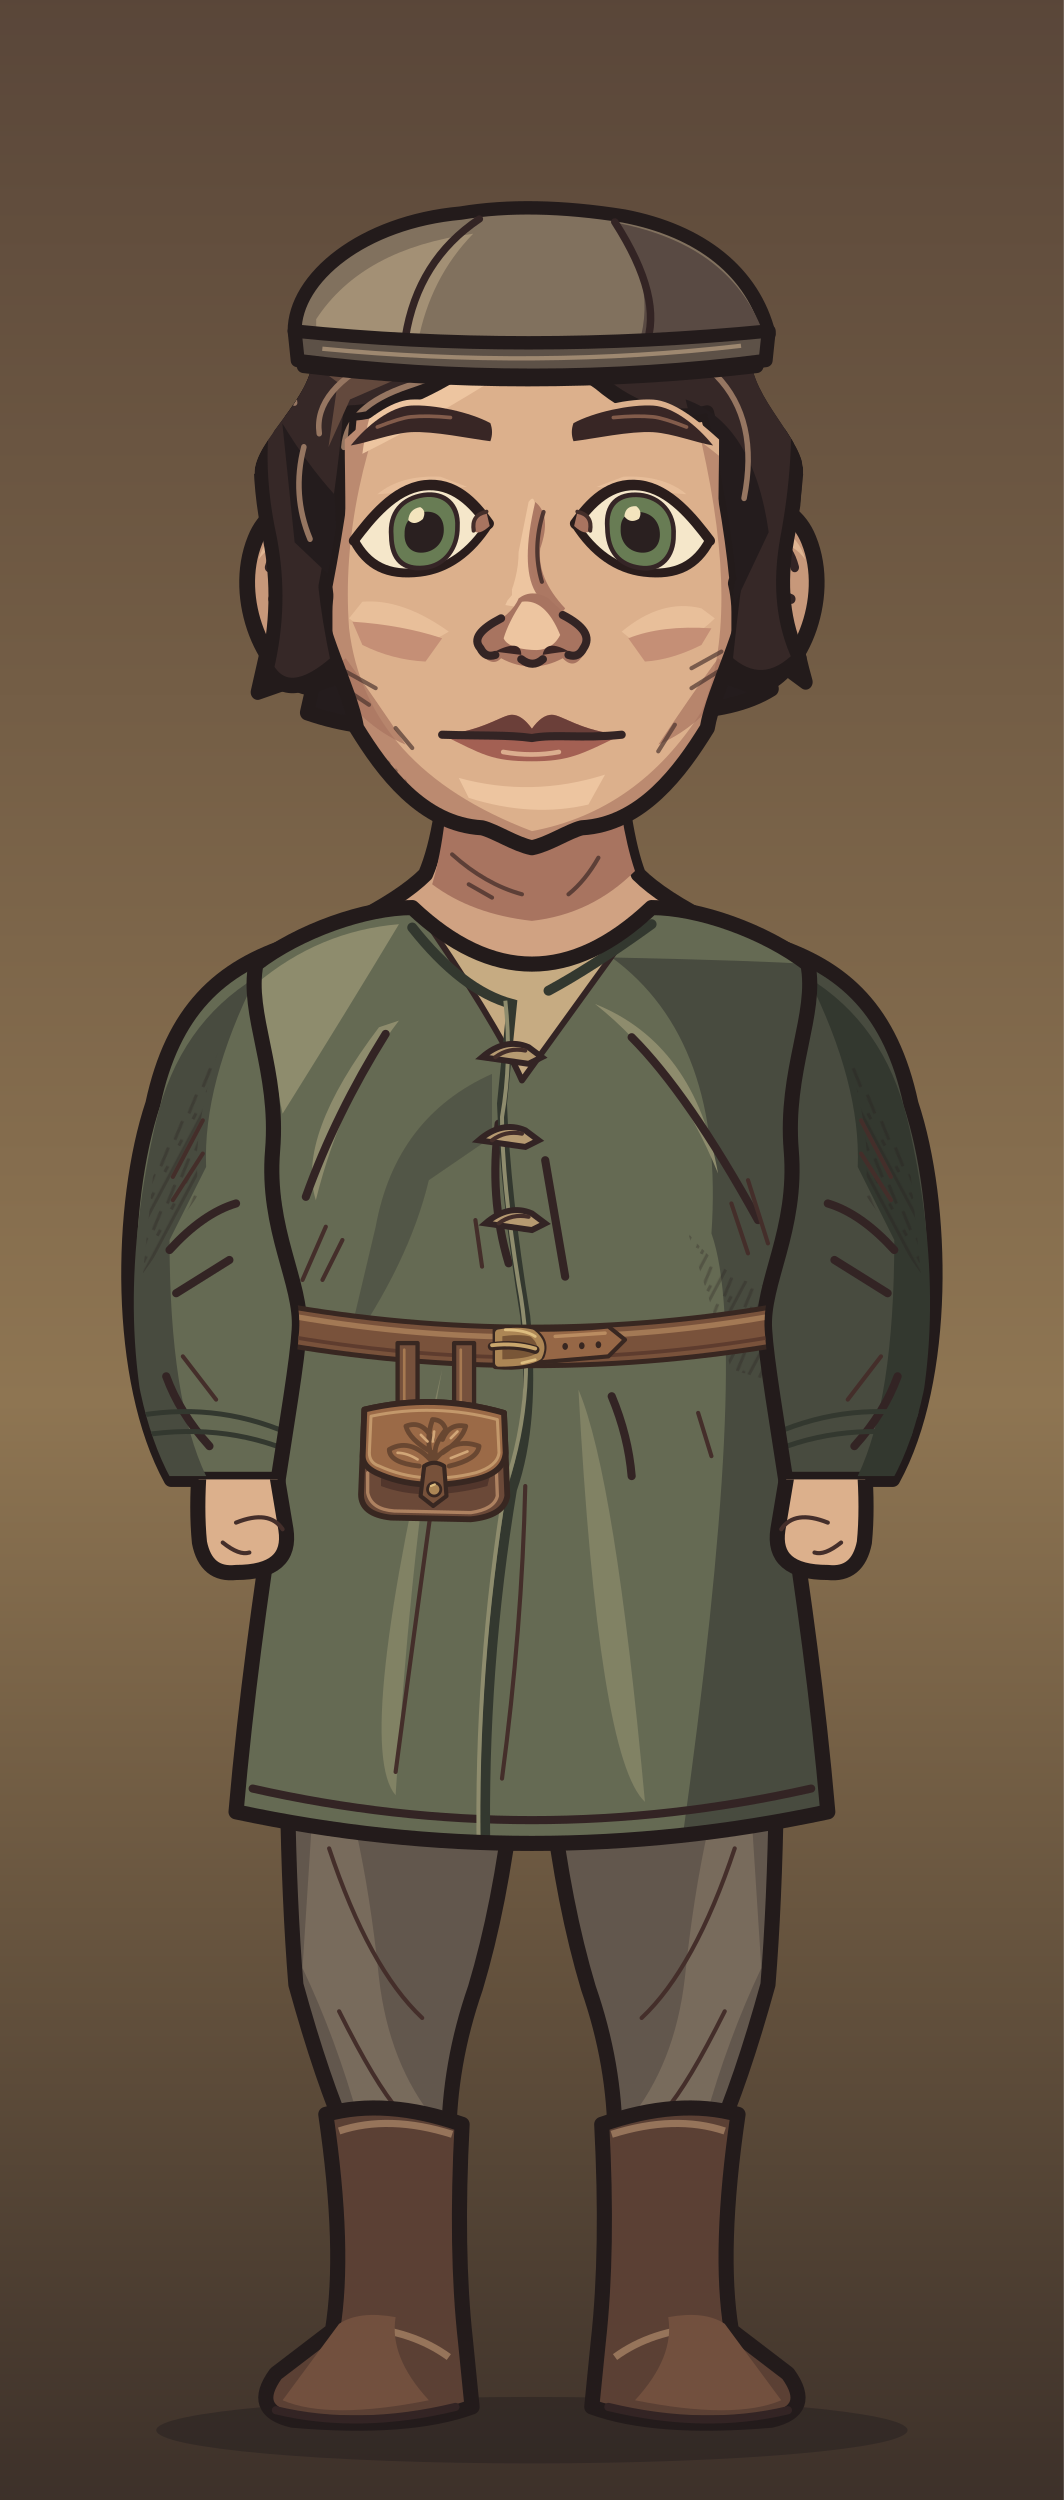
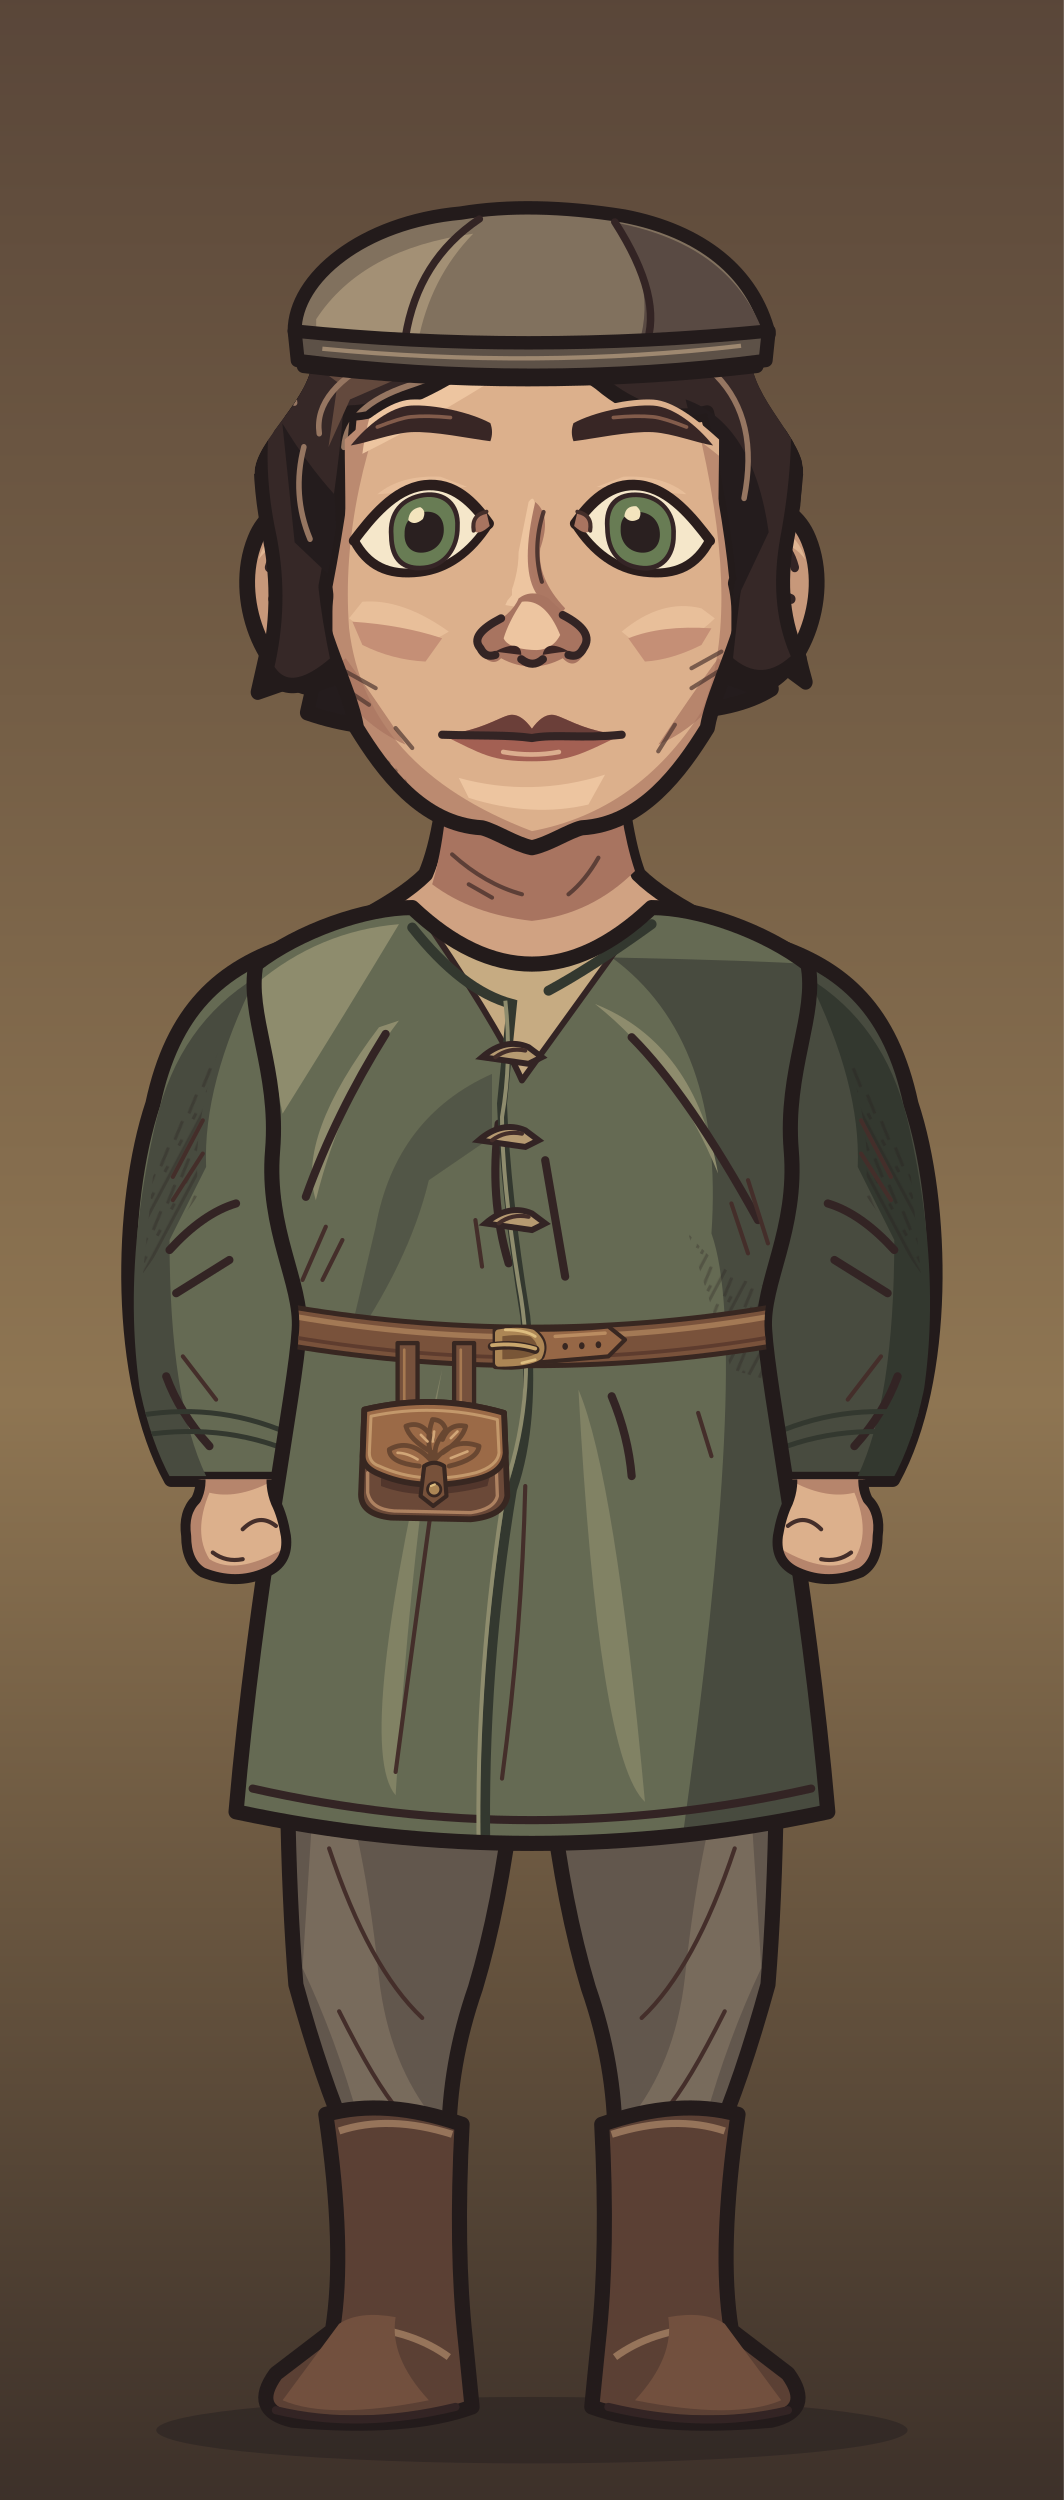
<svg xmlns="http://www.w3.org/2000/svg" xmlns:xlink="http://www.w3.org/1999/xlink" aria-labelledby="title" width="320" height="752" viewBox="0 0 320 752" role="img" data-belt="leather">
  <defs>
    <style>
      .edge {stroke:#231b1b;stroke-width:4.55;stroke-linecap:round;stroke-linejoin:round}
      .seam {fill:none;stroke:#332424;stroke-width:2.45;stroke-linecap:round;stroke-linejoin:round}
      .etch {fill:none;stroke:#442e2a;stroke-width:1.25;stroke-linecap:round}
      .hair-line {fill:none;stroke:#967661;stroke-width:1.45;stroke-linecap:round}
      .white {fill:#f5e7ca;stroke:#2a1d1c;stroke-width:2.65;stroke-linejoin:round}
      .label {fill:#efdfc1;font:600 20px Georgia,serif}
      .muted {fill:#b8aa96;font:13px 'Segoe UI',sans-serif}
      .section {fill:#dcbb8e;font:600 14px 'Segoe UI',sans-serif}
    </style>
    <linearGradient id="umber" x2="0" y2="1" gradientUnits="objectBoundingBox">
      <stop stop-color="#594639" />
      <stop offset=".56" stop-color="#8e7552" />
      <stop offset="1" stop-color="#3c3029" />
    </linearGradient>
    <linearGradient id="ash" x2="0" y2="1" gradientUnits="objectBoundingBox">
      <stop stop-color="#3b423d" />
      <stop offset=".56" stop-color="#7a7d67" />
      <stop offset="1" stop-color="#242b28" />
    </linearGradient>
    <linearGradient id="rose" x2="0" y2="1" gradientUnits="objectBoundingBox">
      <stop stop-color="#51404a" />
      <stop offset=".56" stop-color="#8a6972" />
      <stop offset="1" stop-color="#372c33" />
    </linearGradient>
    <pattern id="paper-grain" width="63" height="57" patternUnits="userSpaceOnUse">
      <path d="M1 16l2-1m21-4 5-2m16 7 6-1M12 32l3-1m16 11 4-1m20-14 4 1M4 51l5-1m41 0 9-2" fill="none" stroke="#231a1b" stroke-width=".85" opacity=".19" />
      <path d="M4 5l9-1m29 2 2-1M1 40l4-1m12 9 1-1m21-23 4-1m9 12 5-2" fill="none" stroke="#f0dbb5" stroke-width=".85" opacity=".23" />
      <path d="M16 19h.6m13-3h.7m28 6h.7m-39 15h.6m23 4h.6m-12 11h.7m29-39h.7" fill="none" stroke="#21191a" stroke-width="1.2" opacity=".28" stroke-linecap="round" />
    </pattern>
    <pattern id="ink-lines" width="7" height="9" patternUnits="userSpaceOnUse" patternTransform="rotate(28)">
      <path d="M1 -2V10m2.8-8 .6 6m1.9-1v5" stroke="#271d1d" stroke-width=".95" fill="none" opacity=".65" />
    </pattern>
    <radialGradient id="vignette" cx=".5" cy=".39" r=".72">
      <stop offset=".47" stop-color="#20191c" stop-opacity="0" />
      <stop offset="1" stop-color="#20191c" stop-opacity=".48" />
    </radialGradient>
    <g id="firs" fill="currentColor">
      <path d="M10 439Q15 379 12 300L9 220 15 146 15 54 19 80 21 147 28 230 25 326 29 439Z" />
      <path d="M17 169Q27 174 45 174L57 169 49 179 27 187 17 185                M18 194Q29 196 52 192L63 183 56 194 26 205 16 207                M15 225Q46 230 67 218L77 206 71 223 42 238 18 241                M17 252Q48 255 78 245L91 230 84 249 52 266 20 269                M14 282Q40 281 71 278L88 261 84 281 57 291 19 298                M19 312Q43 316 69 310L88 299 84 310 58 322 22 325" />
      <path d="M6 312 0 315V284L11 285M0 266 13 270V250L0 249M0 220 15 221 15 206 0 202                M0 180 16 181V167L0 165M0 141 15 150V138L0 133M0 112 17 127V118L0 104" />
      <path d="M64 440Q55 380 58 324L59 258 63 217 68 222 65 266 68 328 76 440Z                M63 291Q78 294 89 282L100 267 96 283 81 301 62 307                M63 323Q80 323 106 304L98 321 68 339                M63 316Q44 306 37 293L41 307 64 329Z" />
    </g>
    <g id="brambles" fill="none" stroke="currentColor" stroke-linecap="round" stroke-linejoin="round">
      <path stroke-width="3.8" d="M9 440Q13 401 21 380T26 333m-8 57Q39 375 43 352m-28 46Q6 377 0 376M41 440Q41 402 63 385m-20 44q26-6 39-30" />
      <path stroke-width="2" d="M23 364l14-13m-12 4-7-15m20 29 17-4m-15-1 1-11m13 49 2-17m2 14 18-5m-34 32q-12-10-17-10" />
    </g>
    <g id="night-scratches" fill="none" stroke="currentColor" stroke-width="1.2" stroke-linecap="round">
      <path d="M16 113q32-11 54-8m-30 9 16-3m184-40q19-4 44 1m-11 7 19 4                M24 335q33-3 68-16m-44 16 26-4m164-9q31 5 60-3m-39 8 38-3                M27 391q22-6 52-5m168 14q28-8 57-8m-40 11 24-4                M55 178l18-6m177 36 17 3m-12-4 17-1" />
    </g>
    <g id="shirt-setting">
      <rect width="320" height="440" fill="url(#umber)" />
      <path d="M50 217q24 8 64 1l-15 7-56 6m176-90q39-13 70-5l-26 4 28 2-64 6" fill="#856c54" opacity=".5" />
      <use xlink:href="#firs" style="color:#342827" opacity=".52" transform="translate(-26 8)" />
      <use xlink:href="#firs" style="color:#413128" opacity=".58" transform="translate(340 101) scale(-1 .81)" />
      <use xlink:href="#night-scratches" style="color:#dfbb87" opacity=".28" />
      <use xlink:href="#brambles" style="color:#291f22" opacity=".71" />
      <rect width="320" height="440" fill="url(#vignette)" />
      <rect width="320" height="440" fill="url(#paper-grain)" />
    </g>
    <g id="armor-setting">
      <rect width="320" height="440" fill="url(#ash)" />
      <path d="M42 173q49-4 68 3l-43 6 25 3-49 4m151 35q47 10 104-6l-26 14-62 8Z" fill="#707764" opacity=".48" />
      <use xlink:href="#firs" style="color:#27312c" opacity=".64" transform="translate(-36 30)" />
      <use xlink:href="#firs" style="color:#303833" opacity=".75" transform="translate(324 45) scale(-.86 1.03)" />
      <use xlink:href="#brambles" style="color:#252a27" opacity=".62" transform="translate(319 10) scale(-1 1)" />
      <use xlink:href="#night-scratches" style="color:#d8d8a9" opacity=".28" transform="translate(-2 21)" />
      <rect width="320" height="440" fill="url(#vignette)" />
      <rect width="320" height="440" fill="url(#paper-grain)" />
    </g>
    <g id="woman-setting">
      <rect width="320" height="440" fill="url(#rose)" />
      <path d="M44 235q40-4 76-1l-20 6-36 2 19 3-44 5m183-50q35 3 60-3l-24 9-31 2" fill="#775d65" opacity=".6" />
      <use xlink:href="#firs" style="color:#3b2b34" opacity=".58" transform="translate(-20 84) scale(.86 .91)" />
      <use xlink:href="#firs" style="color:#3d2e39" opacity=".68" transform="translate(327 54) scale(-.85 .98)" />
      <path d="M300 440q-2-82-6-173l-9-103 7-35 12 42 9 98 7 171Z                M294 195q-10-18-25-24l-15-1 13-4 11 2 18 15                M285 162q-13-22-34-27l-7 4 7-11 17 4 20 17                M303 242q-18-23-36-27l-13 3 15-9 11 2 21 15" fill="#3a2b33" opacity=".64" />
      <use xlink:href="#brambles" style="color:#2d2229" opacity=".8" transform="translate(12 6)" />
      <use xlink:href="#night-scratches" style="color:#e1b8a8" opacity=".28" transform="translate(0 7)" />
      <rect width="320" height="440" fill="url(#vignette)" />
      <rect width="320" height="440" fill="url(#paper-grain)" />
    </g>
    <pattern id="mail-rings" width="14" height="13" patternUnits="userSpaceOnUse" patternTransform="rotate(-7)">
      <path d="M-1 2q3-3 6 0 1 3-2 5Q0 8-1 5M6 2q3-3 6 0 1 3-2 5Q7 8 6 5M3 8q3-3 6 0 1 3-2 5-3 1-4-2M10 8q3-3 6 0" fill="none" stroke="#2d2c28" stroke-width="1.6" stroke-linecap="round" />
      <path d="M-.5 4q1.5-2 3-1m5 1q1.4-2 3-1M4 10q1.5-2 3-1m4 1q1.4-2 3-1" fill="none" stroke="#9a9b87" stroke-width="1.12" opacity=".78" stroke-linecap="round" />
    </pattern>
    <pattern id="armor-plates" width="47" height="24" patternUnits="userSpaceOnUse" patternTransform="translate(4 4) rotate(2)">
      <path d="M1 0l21 .7 1 18-3 3-17-1-1-4Zm24 1 19-1 2 15-3 7-19-2Z" fill="#85867a" stroke="#352e2a" stroke-width="1.75" stroke-linejoin="round" />
      <path d="M2 2l18 .2-.2 4L5 7 4 17Zm24 0 16-1 1 4-14 2-3 10Z" fill="#a9a58d" />
      <path d="M19 4l4 14-3 3-16-1 13-4Zm22 2 4 10-2 5-17-1 13-4Z" fill="#62655f" />
      <path d="M7 7l1-.5m6 12 3-2m16-7 5-1m-7 5 4-2" fill="none" stroke="#d0c0a0" stroke-width=".9" opacity=".76" />
      <path d="M6 12q2-2 2.7 1-1 2.2-2.7.5Zm12 1q1.8-2 2.4.6-1 2.6-2.5.8Zm11 1q1-2.2 2.8-1-.2 2.9-2.8 2.1Zm12-2q2.2-1.4 2.3.8-1 2.3-2.3.5Z" fill="#3c342d" />
    </pattern>
    <clipPath id="portrait-frame">
      <rect width="320" height="752" />
    </clipPath>
    <clipPath id="headgear-hair-back-reveal">
      <path d="M94.221 106.5H225.779C225.779 120.18 242.339 132.42 241.597 142.5H320V440H0V142.5H76.554C76.221 132.42 94.221 120.18 94.221 106.5Z" />
    </clipPath>
    <clipPath id="wardrobe-torso-mask">
      <path d="M124 273 C110 273 90 280 77 290 C74 305 84 322 82 346 C80 370 91 386 90 400 C89 418 77 476 71 545 Q160 564 249 545 C243 476 231 418 230 400 C229 386 240 370 238 346 C236 322 246 305 243 290 C230 280 210 273 196 273 Q160 307 124 273Z" />
    </clipPath>
    <clipPath id="wardrobe-sleeve-mask">
      <path d="M88 284C66 291 52 304 46 332C36 362 35 415 51.5 445H90.5Q111 406 106 336Z" />
    </clipPath>
    <clipPath id="face-shape-clip">
      <path d="M 160 73 C 191 73 219 90 223 128 C 224 143 225 164 225 177 C 225 189 214.75 207 212.75 219 C 204.75 232 193 248 175 249 C 171 250 165 254 160 255 C 155 254 149 250 145 249 C 127 248 115.25 232 107.25 219 C 105.25 207 95 189 95 177 C 95 164 96 143 97 128 C 101 90 129 73 160 73 Z" />
    </clipPath>
    <clipPath id="face-features-eye-left">
      <path d="M-21 0 C-16 -6 -9 -14 0 -14 C9 -14 15 -7 19.5 0 C14 8 7 12 -1 12 C-11 12 -17 8 -21 0Z" />
    </clipPath>
    <clipPath id="face-features-eye-right">
      <path d="M-21 0 C-16 -6 -9 -14 0 -14 C9 -14 15 -7 19.5 0 C14 8 7 12 -1 12 C-11 12 -17 8 -21 0Z" />
    </clipPath>
    <clipPath id="face-features-nose-bridge">
      <path d="M154 144H167V179L172 185V187H149V185L154 179Z" />
    </clipPath>
    <clipPath id="headgear-hair-front-reveal">
      <path d="M94.221 106.5H225.779C225.779 120.18 242.339 132.42 241.597 142.5H320V440H0V142.5H76.554C76.221 132.42 94.221 120.18 94.221 106.5Z" />
    </clipPath>
    <mask id="hair-face-opening" maskUnits="userSpaceOnUse" x="0" y="0" width="320" height="440">
      <rect fill="white" x="0" y="0" width="320" height="440" />
      <g clip-path="url(#face-shape-clip)">
        <path d="M103.7 132.2C110.5 125.98 117.5 120.6 123.5 120.2C130.5 119.8 141.5 122.2 149 125.48Q160 133.48 171 125.48C178.5 122.2 189.5 119.8 196.5 120.2C202.5 120.6 209.5 125.98 216.3 132.2C216.3 141.2 216.1 143 216.1 160C216.1 169 220 175 220 184V300H100V184C100 175 103.9 169 103.9 160C103.9 143 103.7 141.2 103.7 132.2Z" fill="black" />
      </g>
    </mask>
    <clipPath id="hair-crown-clip">
      <path d="M97 198q-16 13-23 2 5-19 1-38-7-29 2-52 9-36 38-49 25-14 48-9 28-6 54 12 28 18 29 53 2 21-3 45-4 20 4 35-12 11-24 1Q226 172 226.5 174Q224 151 217 125Q199 129 182 116Q166 106 155 98Q142 112 118 121Q108 125 101 125Q99 148 93 176Q94 185 97 198Z" />
    </clipPath>
    <clipPath id="full-costume-hands-clip">
      <rect x="0" y="445" width="320" height="307" />
    </clipPath>
  </defs>
  <g data-part="full-costume">
    <rect width="320" height="752" fill="url(#umber)" />
    <ellipse cx="160" cy="731" rx="113" ry="10" fill="#261f20" opacity=".5" />
    <g>
      <path d="M87 469 L158 469 Q158 548 143 598 Q135 621 135 644 H105 Q97 626 89 597 Q85 548 87 469Z" fill="#62574d" class="edge" />
      <path d="M96 514 Q109 546 114 595 Q117 621 131 638 H108Q101 613 91 592Z" fill="#8c7c69" opacity=".53" />
      <path d="M99 556Q111 592 127 607 M102 605Q113 627 120 635" class="etch" />
      <g transform="translate(0 0)">
        <path d="M98 636Q116 631 139 639Q137 677 140 704L142 724Q123 731 88 728Q75 725 83 714L100 701Q104 677 98 636Z" fill="#5b4034" class="edge" />
        <path d="M102 641Q117 636 136 642M108 700Q124 701 135 709 M100 705Q104 710 117 715" fill="none" stroke="#96745a" stroke-width="2.15" />
        <path d="M102 699Q108 695 119 697Q117 709 129 722Q99 728 85 722Z" fill="#72503e" />
        <path d="M83 725Q108 731 137 724" class="seam" />
      </g>
    </g>
    <g transform="translate(320 0) scale(-1 1)">
      <path d="M87 469 L158 469 Q158 548 143 598 Q135 621 135 644 H105 Q97 626 89 597 Q85 548 87 469Z" fill="#62574d" class="edge" />
      <path d="M96 514 Q109 546 114 595 Q117 621 131 638 H108Q101 613 91 592Z" fill="#8c7c69" opacity=".53" />
      <path d="M99 556Q111 592 127 607 M102 605Q113 627 120 635" class="etch" />
      <g transform="translate(0 0)">
        <path d="M98 636Q116 631 139 639Q137 677 140 704L142 724Q123 731 88 728Q75 725 83 714L100 701Q104 677 98 636Z" fill="#5b4034" class="edge" />
        <path d="M102 641Q117 636 136 642M108 700Q124 701 135 709 M100 705Q104 710 117 715" fill="none" stroke="#96745a" stroke-width="2.15" />
        <path d="M102 699Q108 695 119 697Q117 709 129 722Q99 728 85 722Z" fill="#72503e" />
        <path d="M83 725Q108 731 137 724" class="seam" />
      </g>
    </g>
  </g>
  <g clip-path="url(#portrait-frame)">
    <g id="hair-back">
      <g clip-path="url(#headgear-hair-back-reveal)">
        <g transform="matrix(0.926 0 0 1.024 11.765 -3.765)">
          <path d="M104 96q-25 16-27 45-7 21 0 42l-6 24 19-6-3 12q35 11 69-6 59 12 82-1l-4-12 15 10q-9-29-4-52 4-39-23-58Z" fill="#241c1d" class="edge" />
        </g>
      </g>
    </g>
    <g data-part="neck">
      <g id="face-shape-neck">
        <path d="M 135 219 Q 134 249 128 263 Q 121 270 105 278 L 122 301 198 301 215 278 Q 199 270 192 263 Q 187 250 185 219 Z" fill="#d0a282" class="edge" />
        <path d="M 135 224 185 224 Q 186 247 191 262 Q 178 275 160 277 Q 142 275 130 266 Q 135 249 135 224 Z" fill="#a87460" />
        <path d="M 136 257 q 10 9 21 12 m -16 -3 7 4 m 32 -12 q -4 7 -9 11" class="etch" opacity=".75" />
      </g>
    </g>
    <g id="wardrobe-outfit-nw_nov_svita" data-outfit="nw_nov_svita">
      <path d="M88 284C66 291 52 304 46 332C36 362 35 415 51.5 445H90.5Q111 406 106 336Z" fill="#656a53" class="edge" data-part="sleeve-outline" data-side="left" />
      <g data-part="sleeve-left" clip-path="url(#wardrobe-sleeve-mask)">
        <path d="M47 337 Q54 308 77 294 Q61 326 62 351 L51 373 Q51 421 62 444 H48 Q33 397 47 337Z" fill="#484b3f" />
        <path d="M46 354 Q57 326 66 315 Q57 342 60 359 L43 383Z" fill="url(#ink-lines)" opacity=".44" />
        <path d="M51 376 q10 -11 20 -14 m-18 27 16 -10 M50 414 q4 11 13 21" class="seam" />
        <path d="M52 354 l9 -17 m-9 24 9 -14 m-6 61 10 13" class="etch" />
        <path d="M36 427 Q61 421 84 430 M36 433 Q63 427 86 436" fill="none" stroke="#33382f" stroke-width="1.5" />
      </g>
      <g transform="translate(320 0) scale(-1 1)">
        <path d="M88 284C66 291 52 304 46 332C36 362 35 415 51.5 445H90.5Q111 406 106 336Z" fill="#484b3f" class="edge" data-part="sleeve-outline" data-side="right" />
        <g data-part="sleeve-right" clip-path="url(#wardrobe-sleeve-mask)">
          <path d="M47 337 Q54 308 77 294 Q61 326 62 351 L51 373 Q51 421 62 444 H48 Q33 397 47 337Z" fill="#33382f" />
          <path d="M46 354 Q57 326 66 315 Q57 342 60 359 L43 383Z" fill="url(#ink-lines)" opacity=".44" />
          <path d="M51 376 q10 -11 20 -14 m-18 27 16 -10 M50 414 q4 11 13 21" class="seam" />
          <path d="M52 354 l9 -17 m-9 24 9 -14 m-6 61 10 13" class="etch" />
          <path d="M36 427 Q61 421 84 430 M36 433 Q63 427 86 436" fill="none" stroke="#33382f" stroke-width="1.5" />
        </g>
      </g>
      <path d="M124 273 C110 273 90 280 77 290 C74 305 84 322 82 346 C80 370 91 386 90 400 C89 418 77 476 71 545 Q160 564 249 545 C243 476 231 418 230 400 C229 386 240 370 238 346 C236 322 246 305 243 290 C230 280 210 273 196 273 Q160 307 124 273Z" fill="#656a53" />
      <g data-part="torso" clip-path="url(#wardrobe-torso-mask)">
        <path d="M77 296 Q96 280 120 278 Q105 303 85 335Z" fill="#8e8c6d" />
        <path d="M184 288 Q230 289 243 290 L254 555 H205 Q226 405 214 371 Q218 313 184 288Z" fill="#484b3f" />
        <path d="M78 344 Q88 359 84 381 L69 402 L61 359Z" fill="#484b3f" />
        <path d="M207 371 Q223 390 235 386 L234 416 L220 412Z" fill="url(#ink-lines)" opacity=".42" />
        <path d="M120 307 Q103 329 95 361 Q89 342 114 309Z M179 302 Q209 314 216 353 Q203 321 179 302Z" fill="#8e8c6d" />
        <path d="M133 412Q124 460 119 540Q106 525 133 412Z M174 418Q185 444 194 542Q180 529 174 418Z" fill="#8e8c6d" opacity=".68" />
        <path d="M134 423Q126 480 119 533 M158 447Q157 490 151 535" class="etch" />
        <path d="M76 538Q160 557 244 538" class="seam" />
        <path d="M116 311 Q101 335 92 360 M190 312 Q207 329 228 367 M150 338 q-3 22 3 42 m11 -31 6 35 M184 420q5 12 6 24" class="seam" />
        <path d="M98 369 l-7 16 m12 -12 -6 12 M225 355 l6 19 m-11 -12 5 15 M143 367 l2 14 m65 44 4 13" class="etch" />
        <path d="M124 271 Q160 295 196 271 L157 325 Q149 307 124 271 Z" fill="#c6ab82" stroke="#332424" stroke-width="1.8" stroke-linejoin="round" />
        <path d="M124 279 Q139 298 154 302 L151 332 Q152 359 158 396 Q161 428 154 448 Q145 502 146 557 M196 278 Q178 291 165 298" fill="none" stroke="#33382f" stroke-width="3" stroke-linecap="round" />
        <path d="M152 301 Q154 319 151 336 Q151 355 156 386 Q162 418 152 447 Q143 502 144 557" fill="none" stroke="#8e8c6d" stroke-width="1.2" />
        <path d="M148 323 Q119 336 113 369 L104 407 Q123 380 129 355 L148 342 Z" fill="#484b3f" opacity=".63" />
        <path d="M145 318 q7 -6 14 -3 l4 3 -4 2z" fill="#b69a71" stroke="#332424" stroke-width="1.8" />
        <path d="M149 318 q4 -3 9 -2" class="etch" />
        <path d="M144 343 q7 -6 14 -3 l4 3 -4 2z" fill="#b69a71" stroke="#332424" stroke-width="1.8" />
        <path d="M148 343 q4 -3 9 -2" class="etch" />
        <path d="M146 368 q7 -6 14 -3 l4 3 -4 2z" fill="#b69a71" stroke="#332424" stroke-width="1.8" />
        <path d="M150 368 q4 -3 9 -2" class="etch" />
      </g>
      <path d="M124 273 C110 273 90 280 77 290 C74 305 84 322 82 346 C80 370 91 386 90 400 C89 418 77 476 71 545 Q160 564 249 545 C243 476 231 418 230 400 C229 386 240 370 238 346 C236 322 246 305 243 290 C230 280 210 273 196 273 Q160 307 124 273Z" fill="none" class="edge" />
    </g>
    <g id="face-shape">
      <g id="face-shape-ears">
        <g transform="translate(105 179) scale(-1.046 1.19)">
          <path d="M -4 -15 C 7 -26 22 -25 27 -14 C 34 1 24 21 12 23 L -4 18 Z" fill="#c7987a" class="edge" />
          <path d="M 7 -15 C 16 -20 24 -16 26 -9 C 22 -14 16 -14 13 -11 L 10 -1 Z" fill="#edc5a0" opacity=".66" />
          <path d="M 23 -7 Q 20 -17 10 -11 L 7 2 M 22 1 Q 15 -2 11 6" class="seam" />
        </g>
        <g transform="translate(215 179) scale(1.046 1.19)">
          <path d="M -4 -15 C 7 -26 22 -25 27 -14 C 34 1 24 21 12 23 L -4 18 Z" fill="#c7987a" class="edge" />
          <path d="M 7 -15 C 16 -20 24 -16 26 -9 C 22 -14 16 -14 13 -11 L 10 -1 Z" fill="#edc5a0" opacity=".66" />
          <path d="M 23 -7 Q 20 -17 10 -11 L 7 2 M 22 1 Q 15 -2 11 6" class="seam" />
        </g>
      </g>
      <path d="M 160 73 C 191 73 219 90 223 128 C 224 143 225 164 225 177 C 225 189 214.75 207 212.75 219 C 204.75 232 193 248 175 249 C 171 250 165 254 160 255 C 155 254 149 250 145 249 C 127 248 115.25 232 107.25 219 C 105.25 207 95 189 95 177 C 95 164 96 143 97 128 C 101 90 129 73 160 73 Z" fill="#dcb08c" />
      <g clip-path="url(#face-shape-clip)">
        <path d="M 70 141 Q 104 91 123 103 Q 102 148 105 189 Q 110 231 160 250 Q 192 244 211 214 Q 223 186 211 133 Q 235 151 250 174 L 250 265 70 265 Z" fill="#bb8a70" />
        <path d="M 109 136.5 Q 114 99 142 98 Q 173 89 195 107 Q 174 98 152 112 Q 130 126 109 136.5 Z" fill="#edc5a0" />
        <g transform="translate(160 0) scale(-1 1)">
          <path d="M 25 190 Q 39 180 51 181 L 55 186 Q 45 194 32 194 Z" fill="#edc5a0" opacity=".72" />
          <path d="M 27 192 Q 39 188 54 187 L 51 194 Q 42 198.5 32 199 Z" fill="#c58f76" />
          <path d="M 56 198 Q 48 209 38 224 Q 52 218 62 202 Z" fill="#a87460" opacity=".73" />
        </g>
        <g transform="translate(160 0) scale(1 1)">
          <path d="M 27 190 Q 39 180 51 183 L 55 186 Q 45 196 32 194 Z" fill="#edc5a0" opacity=".72" />
          <path d="M 29 192 Q 39 188 54 189 L 51 194 Q 42 198.5 34 199 Z" fill="#c58f76" />
          <path d="M 56 198 Q 48 209 38 224 Q 52 218 62 202 Z" fill="#a87460" opacity=".73" />
        </g>
        <path d="M 92 183 Q 99 211 120 232 L 132 247 119 248 Q 98 234 85 212 Z M 229 184 Q 224 217 203 241 L 193 250 209 247 Q 230 233 240 211 Z" fill="url(#ink-lines)" opacity=".42" />
        <path d="M 138 234 Q 160 240 182 233 L 177 242 Q 160 246 141 240 Z" fill="#edc5a0" />
        <path d="M 104 202 l 9 5 m -8 1 6 4 m 97 -11 9 -5 m -9 11 8 -5 m -97 17 5 6 m 74 1 5 -8" class="etch" opacity=".65" />
      </g>
      <path d="M 160 73 C 191 73 219 90 223 128 C 224 143 225 164 225 177 C 225 189 214.75 207 212.75 219 C 204.75 232 193 248 175 249 C 171 250 165 254 160 255 C 155 254 149 250 145 249 C 127 248 115.25 232 107.25 219 C 105.25 207 95 189 95 177 C 95 164 96 143 97 128 C 101 90 129 73 160 73 Z" fill="none" class="edge" />
    </g>
    <g clip-path="url(#face-shape-clip)">
      <g data-part="eyes">
        <g transform="matrix(1 -0.12 0 1 127.5 160)">
          <path d="M-14 -13 Q-7 -18 5 -16 L13 -12" fill="#edc5a0" opacity=".65" />
          <path d="M-21 0 C-16 -6 -9 -14 0 -14 C9 -14 15 -7 19.5 0 C14 8 7 12 -1 12 C-11 12 -17 8 -21 0Z" class="white" />
          <g clip-path="url(#face-features-eye-left)">
            <g transform="translate(0 0) scale(1 1)">
              <path d="M-9.8 0 C-10.4 -7 -6.6 -10.9 0 -11.1 C6.1 -11.2 10.5 -7 10.1 -.3 C10.2 5.9 6.4 11 0 10.8 C-6.1 10.7 -9.7 7.2 -9.8 0Z" fill="#687c54" stroke="#352526" stroke-width="1.4" />
              <path d="M-5.8 -.2C-5.9-3.8-3.5-6 .1-6 3.8-6 6-3.6 6 .1 6 3.9 3.3 6.3-.2 6.2-3.9 6.1-6 3.3-5.8-.2Z" fill="#2a2020" />
              <path d="M-4.7-4.1Q-4.4-7.4-1.1-7.6 .9-6.3-.3-3.9-2.9-2-4.7-4.1Z" fill="#f3e4bd" />
            </g>
          </g>
          <path d="M-21 0 C-16 -6 -9 -14 0 -14 C9 -14 15 -7 19.5 0" fill="none" stroke="#2a1d1c" stroke-width="3.15" stroke-linecap="round" />
          <path d="M18.8 -3.8 Q14.2 -3.4 15 1.4 Q16.5 3.2 19.8 .6Z" fill="#a87460" />
          <path d="M18.8 -3.8 Q14.2 -3.4 15 1.4" class="etch" />
        </g>
        <g transform="matrix(-1 -0.12 0 1 192.5 160)">
          <path d="M-14 -13 Q-7 -18 5 -16 L13 -12" fill="#edc5a0" opacity=".65" />
          <path d="M-21 0 C-16 -6 -9 -14 0 -14 C9 -14 15 -7 19.5 0 C14 8 7 12 -1 12 C-11 12 -17 8 -21 0Z" class="white" />
          <g clip-path="url(#face-features-eye-right)">
            <g transform="translate(0 0) scale(-1 1)">
              <path d="M-9.8 0 C-10.4 -7 -6.6 -10.9 0 -11.1 C6.1 -11.2 10.5 -7 10.1 -.3 C10.2 5.9 6.4 11 0 10.8 C-6.1 10.7 -9.7 7.2 -9.8 0Z" fill="#687c54" stroke="#352526" stroke-width="1.4" />
              <path d="M-5.8 -.2C-5.9-3.8-3.5-6 .1-6 3.8-6 6-3.6 6 .1 6 3.9 3.3 6.3-.2 6.2-3.9 6.1-6 3.3-5.8-.2Z" fill="#2a2020" />
              <path d="M-4.7-4.1Q-4.4-7.4-1.1-7.6 .9-6.3-.3-3.9-2.9-2-4.7-4.1Z" fill="#f3e4bd" />
            </g>
          </g>
          <path d="M-21 0 C-16 -6 -9 -14 0 -14 C9 -14 15 -7 19.5 0" fill="none" stroke="#2a1d1c" stroke-width="3.15" stroke-linecap="round" />
          <path d="M18.8 -3.8 Q14.2 -3.4 15 1.4 Q16.5 3.2 19.8 .6Z" fill="#a87460" />
          <path d="M18.8 -3.8 Q14.2 -3.4 15 1.4" class="etch" />
        </g>
      </g>
      <g data-part="brows">
        <g transform="matrix(1 0 0 1 127.5 131)">
          <path d="M-22 3 C-17 -3.22 -10 -8.6 -4 -9 C3 -9.4 14 -7 20 -3.72 Q21 -1 20 1.72 C14 1 3 -1.4 -4 -1 C-10 -0.6 -17 2.22 -22 3Z" fill="#382625" />
          <path d="M-14 -2.55 Q-7 -5.3 -4 -5.6 Q1 -6.1 8 -5.4" fill="none" stroke="#835c4b" stroke-width="1.1" stroke-linecap="round" />
        </g>
        <g transform="matrix(-1 0 0 1 192.5 131)">
          <path d="M-22 3 C-17 -3.22 -10 -8.6 -4 -9 C3 -9.4 14 -7 20 -3.72 Q21 -1 20 1.72 C14 1 3 -1.4 -4 -1 C-10 -0.6 -17 2.22 -22 3Z" fill="#382625" />
          <path d="M-14 -2.55 Q-7 -5.3 -4 -5.6 Q1 -6.1 8 -5.4" fill="none" stroke="#835c4b" stroke-width="1.1" stroke-linecap="round" />
        </g>
      </g>
      <g data-part="nose">
        <g clip-path="url(#face-features-nose-bridge)">
          <path d="M159 151 Q161 148 161 154 Q157 169 162 177 L158 183 152 182 Q156 174 156 166Z" fill="#edc5a0" />
          <path d="M161 151 Q166 155 162.5 165 Q161.5 174 170 183 L167 187 161 178 Q156.5 170 161 151Z" fill="#a87460" opacity=".93" />
          <path d="M163.5 154 Q160 165 163 175" class="etch" opacity=".9" />
        </g>
        <path d="M156 180 Q160 177 165 180 C167 182 169.28 184 174 188 Q178 192 176 196 Q173 202 169.28 198 Q160 203 150.72 198 Q148 201 144 196 Q142 192 146 189 Q154 185 156 180Z" fill="#a87460" />
        <path d="M157 181 Q164 180 168.5 191 Q165.95 196 160 195.5 Q152.775 195 151.5 192 Q153 187 157 181Z" fill="#edc5a0" />
        <path d="M150.72 186 Q141 191 144.5 195 Q146 198 149 197 M169.28 185 Q179 190 175.5 195 Q174 198 171 197" class="seam" />
        <path d="M148.8 196 q8 -4 8 1 q-8 -1 -8 -1Z M163.2 197 q1 -5 8 -1 q-2 0 -8 1Z" fill="#3b2524" />
        <path d="M156.8 198.3 Q160.25 201 163.3 198.3" class="seam" />
      </g>
      <g data-part="mouth">
        <path d="M133 221 C145.15 220 151 215 154 215 Q157 215 160 219.2 Q163 215 166 215 C169 215 174.85 220 187 221 C174.85 227 171 229 160 229 C148 229 145.15 227 133 221Z" fill="#a36053" />
        <path d="M133 221 C145.15 220 151 215 154 215 Q157 215 160 219.2 Q163 215 166 215 C169 215 174.85 220 187 221 C174.85 222.25 167 220.7 160 222 C153 221 145.15 221.4 133 221Z" fill="#56322f" opacity=".72" />
        <path d="M133 221 C145.15 221.4 153 221 160 222 C167 220.7 174.85 222.25 187 221" class="seam" />
        <path d="M151.36 226.2 Q160 227.7 168.1 226.2" fill="none" stroke="#edc5a0" stroke-width="1.4" stroke-linecap="round" opacity=".76" />
      </g>
    </g>
    <g id="hair-front">
      <g clip-path="url(#headgear-hair-front-reveal)">
        <g mask="url(#hair-face-opening)">
          <g transform="matrix(0.926 0 0 1.024 11.765 -3.765)">
            <path d="M97 198q-16 13-23 2 5-19 1-38-7-29 2-52 9-36 38-49 25-14 48-9 28-6 54 12 28 18 29 53 2 21-3 45-4 20 4 35-12 11-24 1Q226 172 226.5 174Q224 151 217 125Q199 129 182 116Q166 106 155 98Q142 112 118 121Q108 125 101 125Q99 148 93 176Q94 185 97 198Z" fill="#362827" class="edge" />
            <g clip-path="url(#hair-crown-clip)">
              <path d="M91 112q6-26 41-35 19-3 37-2 15-4 25-16-6 21-26 26-13 15-39 25l-28 11-7 14 3-19Zm76-20q22-1 37-12-3 9-9 12 13 4 21 14-25-5-38-11Z" fill="#63493d" />
              <path d="M79 128q8 12 17 21l1 26-14-12Zm123-38 26-13 13 25Z M210 121q22 7 27 39l-11 21Z" fill="#241c1d" />
              <path d="M83 122q-3-14 18-24t25-16q10-10 31-9t40-12M91 131q-2-13 21-23 17-7 26-18 10-10 29-6t41-9M99 135q1-12 21-18t27-14q12-10 32-10 17-1 38-11M184 106q22-5 36 8t9 36M86 135q-4 14 2 27" fill="none" stroke="#967661" stroke-width="1.8" stroke-linecap="round" stroke-linejoin="round" />
            </g>
          </g>
        </g>
      </g>
    </g>
    <g id="headgear-nw_nov_round_cap">
      <g transform="matrix(0.926 0 0 0.887 11.765 6.438)">
        <path d="M83 105C83 87 105 68 137 65Q160 61 190 66C215 71 232 85 237 106L233 117 Q158 126 86 117Z" fill="#81715e" class="edge" />
        <path d="M90 101Q105 77 141 72 Q127 87 123 109L90 112Z" fill="#a39075" />
        <path d="M186 68 Q224 75 235 105L221 114 194 112Q202 89 186 68Z" fill="#594a43" />
        <path d="M119 107Q123 81 143 67M197 110Q203 94 187 68" class="seam" />
        <path d="M83 105Q158 113 237 105L236 115Q161 125 84 115Z" fill="#5d5147" class="edge" />
        <path d="M92 111Q162 118 228 110" fill="none" stroke="#9e8870" stroke-width="1.45" />
      </g>
    </g>
  </g>
  <g data-part="waist-accessories">
    <g data-part="belt" data-style="leather" clip-path="url(#wardrobe-torso-mask)" data-material-slot="belt">
      <path d="M82 398Q160 412 238 398" fill="none" stroke="#382721" stroke-width="13.1" stroke-linecap="round" stroke-linejoin="round" data-material-surface="fixed" />
      <path d="M82 398Q160 412 238 398" fill="none" stroke="#79523b" stroke-width="10.1" stroke-linecap="round" stroke-linejoin="round" data-material-surface="base" />
      <path d="M84 395.2Q160 409.2 236 395.2" fill="none" stroke="#a37955" stroke-width="1.65" stroke-linecap="round" stroke-linejoin="round" data-material-surface="light" />
      <path d="M83 401.3Q160 415.3 237 401.3" fill="none" stroke="#5e3c2e" stroke-width="1.15" stroke-linecap="round" stroke-linejoin="round" data-material-surface="shade" />
      <path d="M160 400Q174 400 183 399l5 4-5 5-23 2Z" fill="#966746" stroke="#382721" stroke-width="1.25" stroke-linecap="round" stroke-linejoin="round" data-material-surface="base" />
      <path d="M167 402l15-1" fill="none" stroke="#ba8c61" stroke-width="1.05" stroke-linecap="round" stroke-linejoin="round" data-material-surface="light" />
      <ellipse cx="170" cy="405" rx="0.85" ry="1.05" fill="#382721" data-material-surface="fixed" />
      <ellipse cx="175" cy="404.8" rx="0.85" ry="1.05" fill="#382721" data-material-surface="fixed" />
      <ellipse cx="180" cy="404.5" rx="0.85" ry="1.05" fill="#382721" data-material-surface="fixed" />
      <g transform="translate(156 405) scale(1)">
        <path d="M-7 -5Q-1 -6 4 -5Q9 -2 7 3Q4 7 -7 6Z" fill="#795637" stroke="#382721" stroke-width="1.65" stroke-linecap="round" stroke-linejoin="round" data-material-surface="fixed" />
        <path d="M-6 -4Q0 -5 4 -4Q8 -1 6 3Q3 5 -6 5Z" fill="none" stroke="#ac8655" stroke-width="2.2" stroke-linecap="round" stroke-linejoin="round" data-material-surface="fixed" />
        <path d="M-4 -5Q2 -5 5 -3M5 4l-4 1" fill="none" stroke="#ddbd80" stroke-width="0.85" stroke-linecap="round" stroke-linejoin="round" data-material-surface="fixed" />
        <path d="M-8 0q7 -1 13 1" fill="none" stroke="#382721" stroke-width="2.55" stroke-linecap="round" stroke-linejoin="round" data-material-surface="fixed" />
        <path d="M-8 -.35q7 -.8 13 1" fill="none" stroke="#c9a76d" stroke-width="1.15" stroke-linecap="round" stroke-linejoin="round" data-material-surface="fixed" />
      </g>
    </g>
    <g data-part="belt-pouch" data-style="novgorod_flap" data-material-slot="belt_pouch" transform="translate(130.6 404)">
      <path d="M-11 0h6v23h-6ZM6 0h6v23H6Z" fill="#76513c" stroke="#382721" stroke-width="1.3" stroke-linecap="round" stroke-linejoin="round" data-material-surface="base" />
      <path d="M-9 2v16M8 2v16" fill="none" stroke="#a67951" stroke-width="0.8" stroke-linecap="round" stroke-linejoin="round" data-material-surface="light" />
      <path d="M-21 20q21-5 42 1l1 25q-1 6-11 7l-24-.5q-9-1-9-7Z" fill="#6b4938" stroke="#382721" stroke-width="1.75" stroke-linecap="round" stroke-linejoin="round" data-material-surface="shade" />
      <path d="M-20 39v6q1 5 8 5.5l23 .5q7-1 8-5l-.3-8" fill="none" stroke="#ae8261" stroke-width="1" stroke-linecap="round" stroke-linejoin="round" data-material-surface="light" />
      <path d="M-16 40q15 6 33-1l-1 4q-19 5-32 0Z" fill="#52362c" data-material-surface="shade" />
      <path d="M-21 20q21-5 42 1l.5 12q-.5 6-9 8-17 4-30-2-4-2-4-5Z" fill="#9b6a47" stroke="#382721" stroke-width="1.75" stroke-linecap="round" stroke-linejoin="round" data-material-surface="base" />
      <path d="M-19 22q19-4 38 1l.5 10q-.5 4-7 6-16 4-29-2-3-1-3-4Z" fill="none" stroke="#c3986b" stroke-width="0.9" stroke-linecap="round" stroke-linejoin="round" data-material-surface="light" />
      <path d="M0 36q-3-6-.5-13 3 0 4 3-4 5-3 8m0 3q-7-9-14-5 0 4 9 5m4-1q6-8 14-5-.4 4-9 6m-5-4q-7-4-8-8 5-2 8 4m3 4q6-4 7-8-5-1-7 4" fill="none" stroke="#694731" stroke-width="1.45" stroke-linecap="round" stroke-linejoin="round" data-material-surface="shade" />
      <path d="M-11 33q3 .1 6 2m10-.4 5-2m-14-5 2 2m7-1 2-2m-7 0-.4 3" fill="none" stroke="#d1a677" stroke-width="0.8" stroke-linecap="round" stroke-linejoin="round" data-material-surface="light" />
      <path d="M-3 37q3-2 6 0l.7 9-4 3-3.8-3Z" fill="#77513a" stroke="#382721" stroke-width="1.25" stroke-linecap="round" stroke-linejoin="round" data-material-surface="base" />
      <circle cx="0" cy="44" r="2" fill="#ac8655" stroke="#382721" stroke-width="0.85" data-material-surface="fixed" />
      <path d="M-1 43l1.2-.5" fill="none" stroke="#ddbd80" stroke-width="0.65" stroke-linecap="round" stroke-linejoin="round" data-material-surface="fixed" />
    </g>
  </g>
  <g data-part="handheld-equipment">
    <g data-part="hands" clip-path="url(#full-costume-hands-clip)">
      <g>
-         <path d="M60 441 Q59 454 60 464 Q62 474 71 473Q88 473 86 460 L83 442Z" fill="#dcb08c" class="edge" data-part="hand" />
-         <path d="M71 458Q81 454 85 460 M67 464q5 4 8 3" class="etch" />
+         <g transform="translate(71 459)">
+           <g data-part="hand">
+             <path d="M-11.0 -17Q-10.0 -12 -12.0 -8Q-16.0 -4 -15.0 3Q-15.0 11 -10.0 14Q0 18 9.0 14Q16.0 11 15.0 3Q14.0 -3 12.0 -7Q10.0 -12 11.0 -17Q0 -14 -11.0 -17Z" fill="#dcb08c" data-hand-tone="base" />
+             <path d="M-11.0 -16Q0 -12 11.0 -16L10.0 -13Q0 -8 -8.0 -10Q-13.0 2 -8.0 10Q0 15 14.0 7Q14.0 14 7.0 15Q0 18 -10.0 14Q-17.0 9 -15.0 1Q-16.0 -7 -12.0 -8Z" fill="#a87460" opacity=".72" data-hand-tone="shade" />
+             <path d="M-11.0 -17Q-10.0 -12 -12.0 -8Q-16.0 -4 -15.0 3Q-15.0 11 -10.0 14Q0 18 9.0 14Q16.0 11 15.0 3Q14.0 -3 12.0 -7Q10.0 -12 11.0 -17" fill="none" stroke="#231b1b" stroke-width="3" stroke-linecap="round" stroke-linejoin="round" />
+             <path d="M2 1q5 -5 10 -1M-7 8q4 3 9 2" class="etch" />
+           </g>
+         </g>
      </g>
      <g transform="translate(320 0) scale(-1 1)">
-         <path d="M60 441 Q59 454 60 464 Q62 474 71 473Q88 473 86 460 L83 442Z" fill="#dcb08c" class="edge" data-part="hand" />
-         <path d="M71 458Q81 454 85 460 M67 464q5 4 8 3" class="etch" />
+         <g transform="translate(71 459)">
+           <g data-part="hand">
+             <path d="M-11.0 -17Q-10.0 -12 -12.0 -8Q-16.0 -4 -15.0 3Q-15.0 11 -10.0 14Q0 18 9.0 14Q16.0 11 15.0 3Q14.0 -3 12.0 -7Q10.0 -12 11.0 -17Q0 -14 -11.0 -17Z" fill="#dcb08c" data-hand-tone="base" />
+             <path d="M-11.0 -16Q0 -12 11.0 -16L10.0 -13Q0 -8 -8.0 -10Q-13.0 2 -8.0 10Q0 15 14.0 7Q14.0 14 7.0 15Q0 18 -10.0 14Q-17.0 9 -15.0 1Q-16.0 -7 -12.0 -8Z" fill="#a87460" opacity=".72" data-hand-tone="shade" />
+             <path d="M-11.0 -17Q-10.0 -12 -12.0 -8Q-16.0 -4 -15.0 3Q-15.0 11 -10.0 14Q0 18 9.0 14Q16.0 11 15.0 3Q14.0 -3 12.0 -7Q10.0 -12 11.0 -17" fill="none" stroke="#231b1b" stroke-width="3" stroke-linecap="round" stroke-linejoin="round" />
+             <path d="M2 1q5 -5 10 -1M-7 8q4 3 9 2" class="etch" />
+           </g>
+         </g>
      </g>
    </g>
  </g>
</svg>
